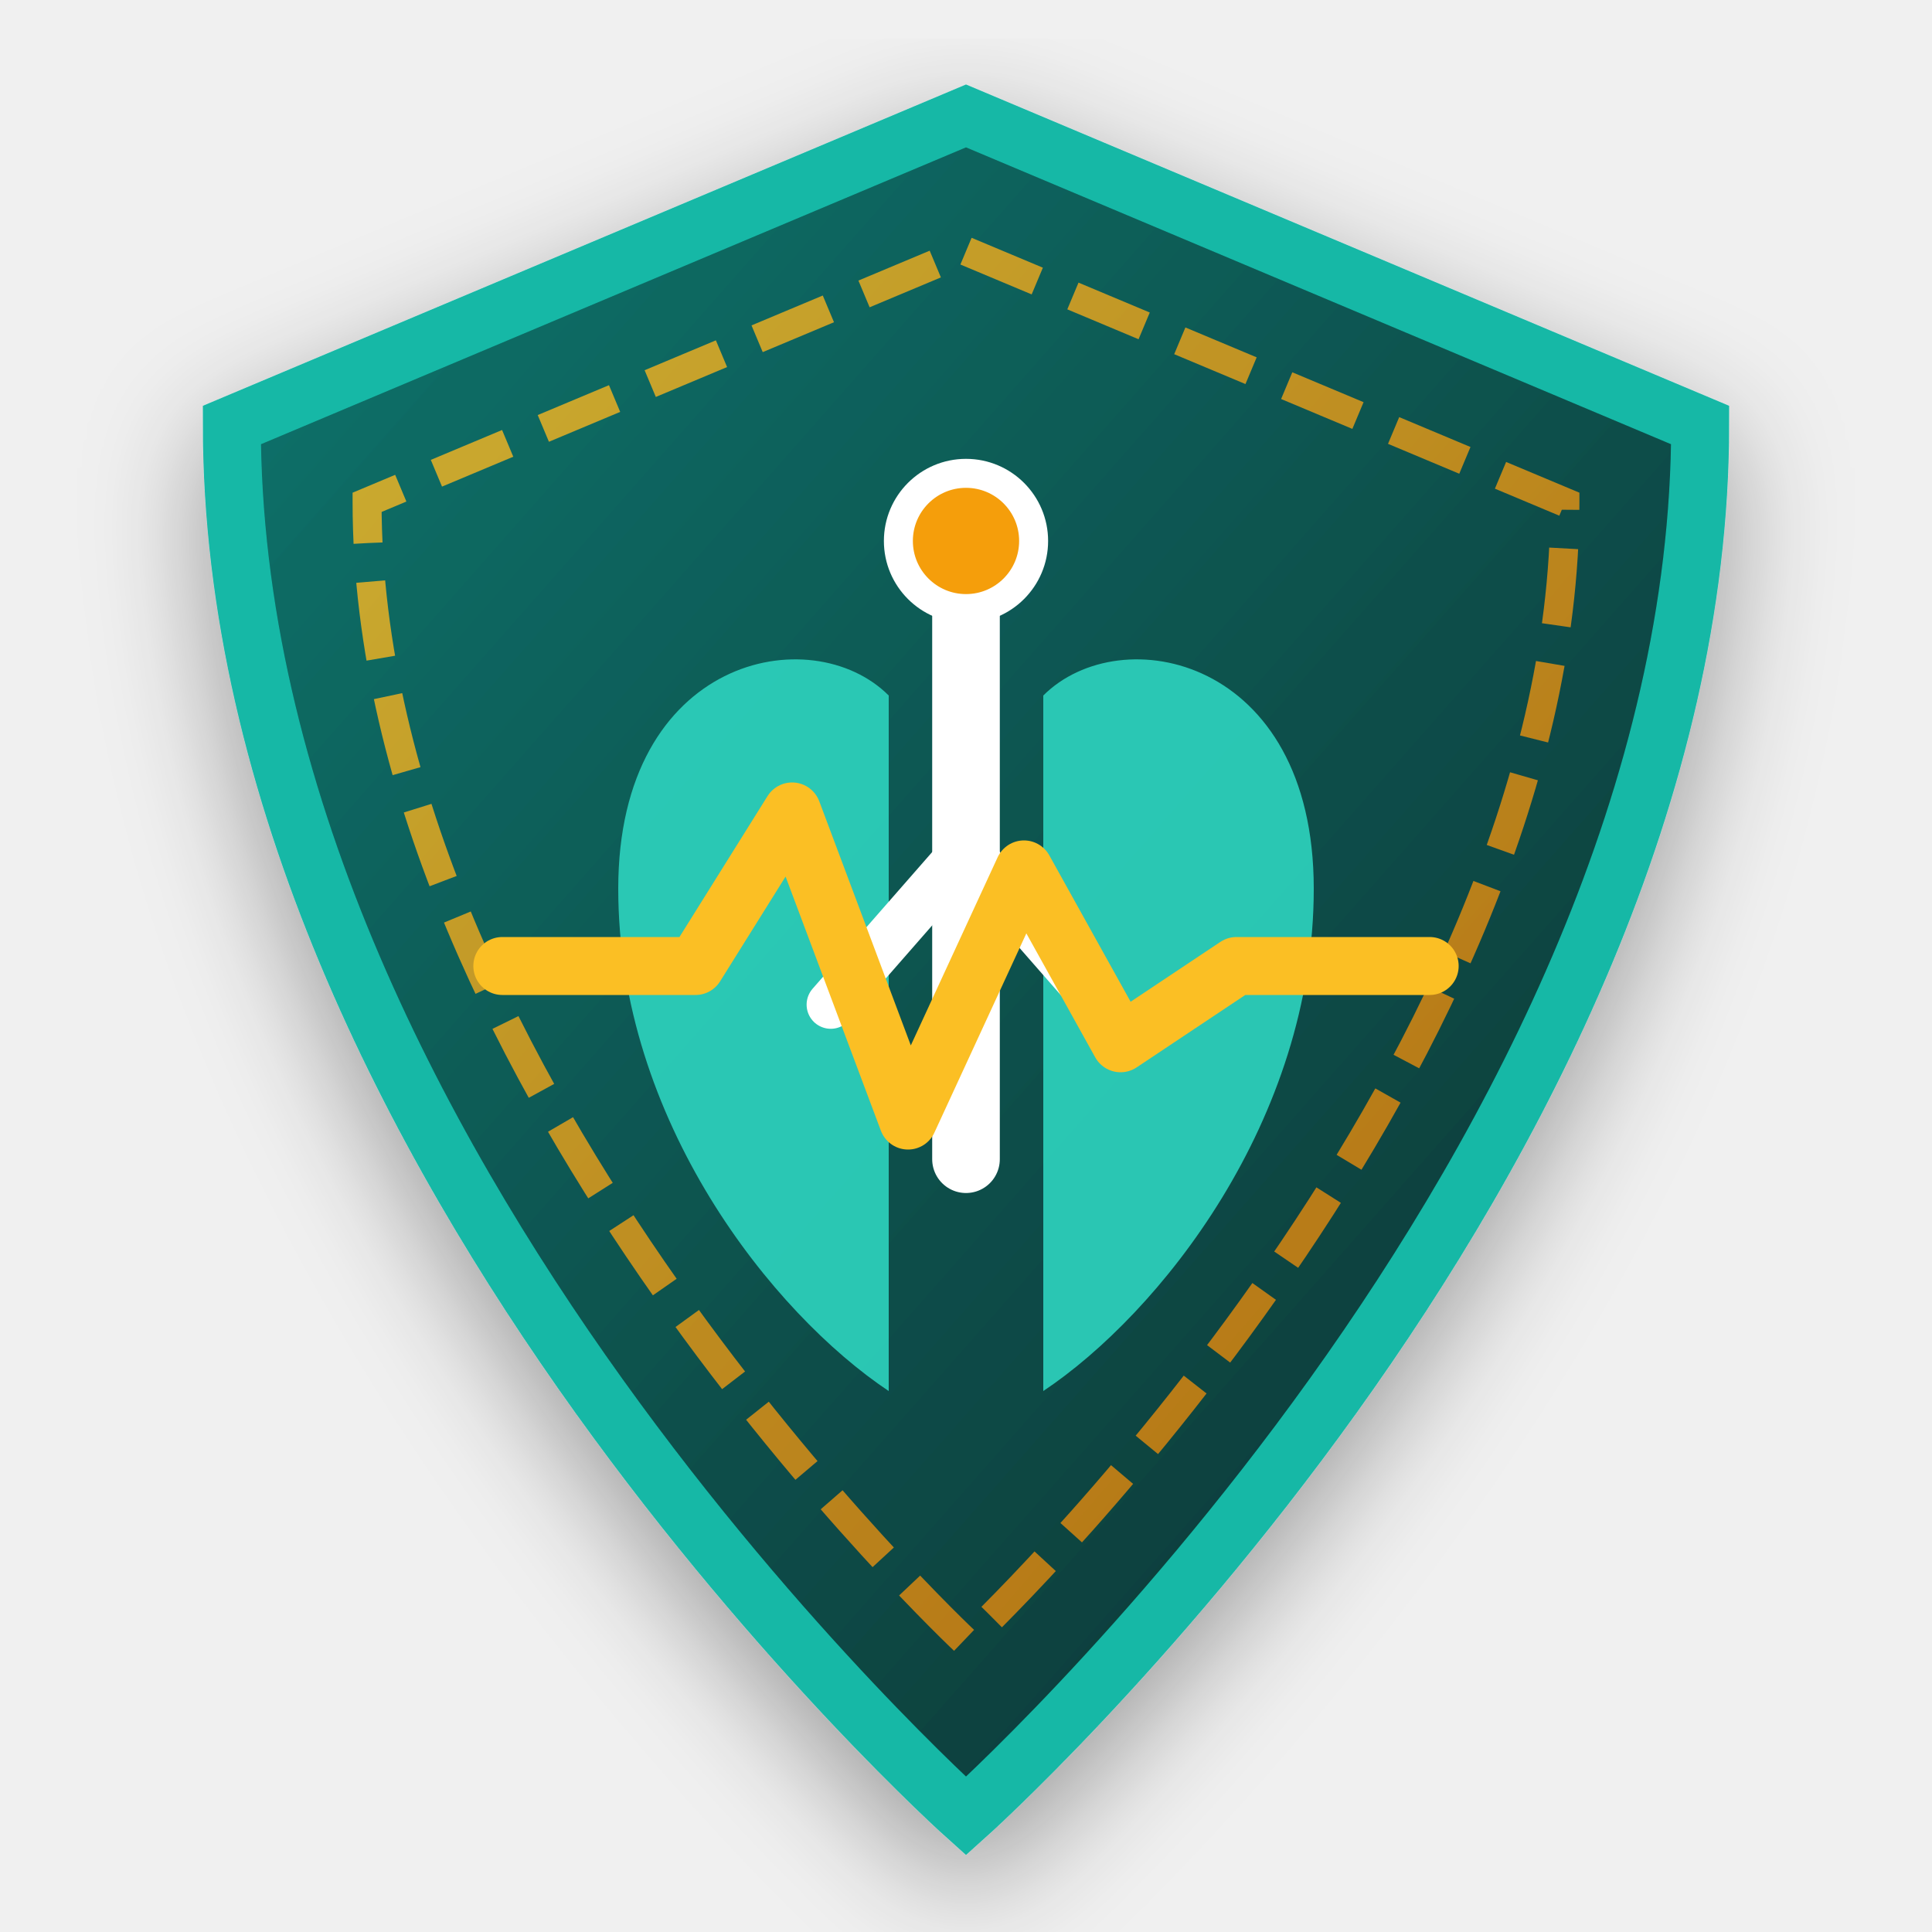
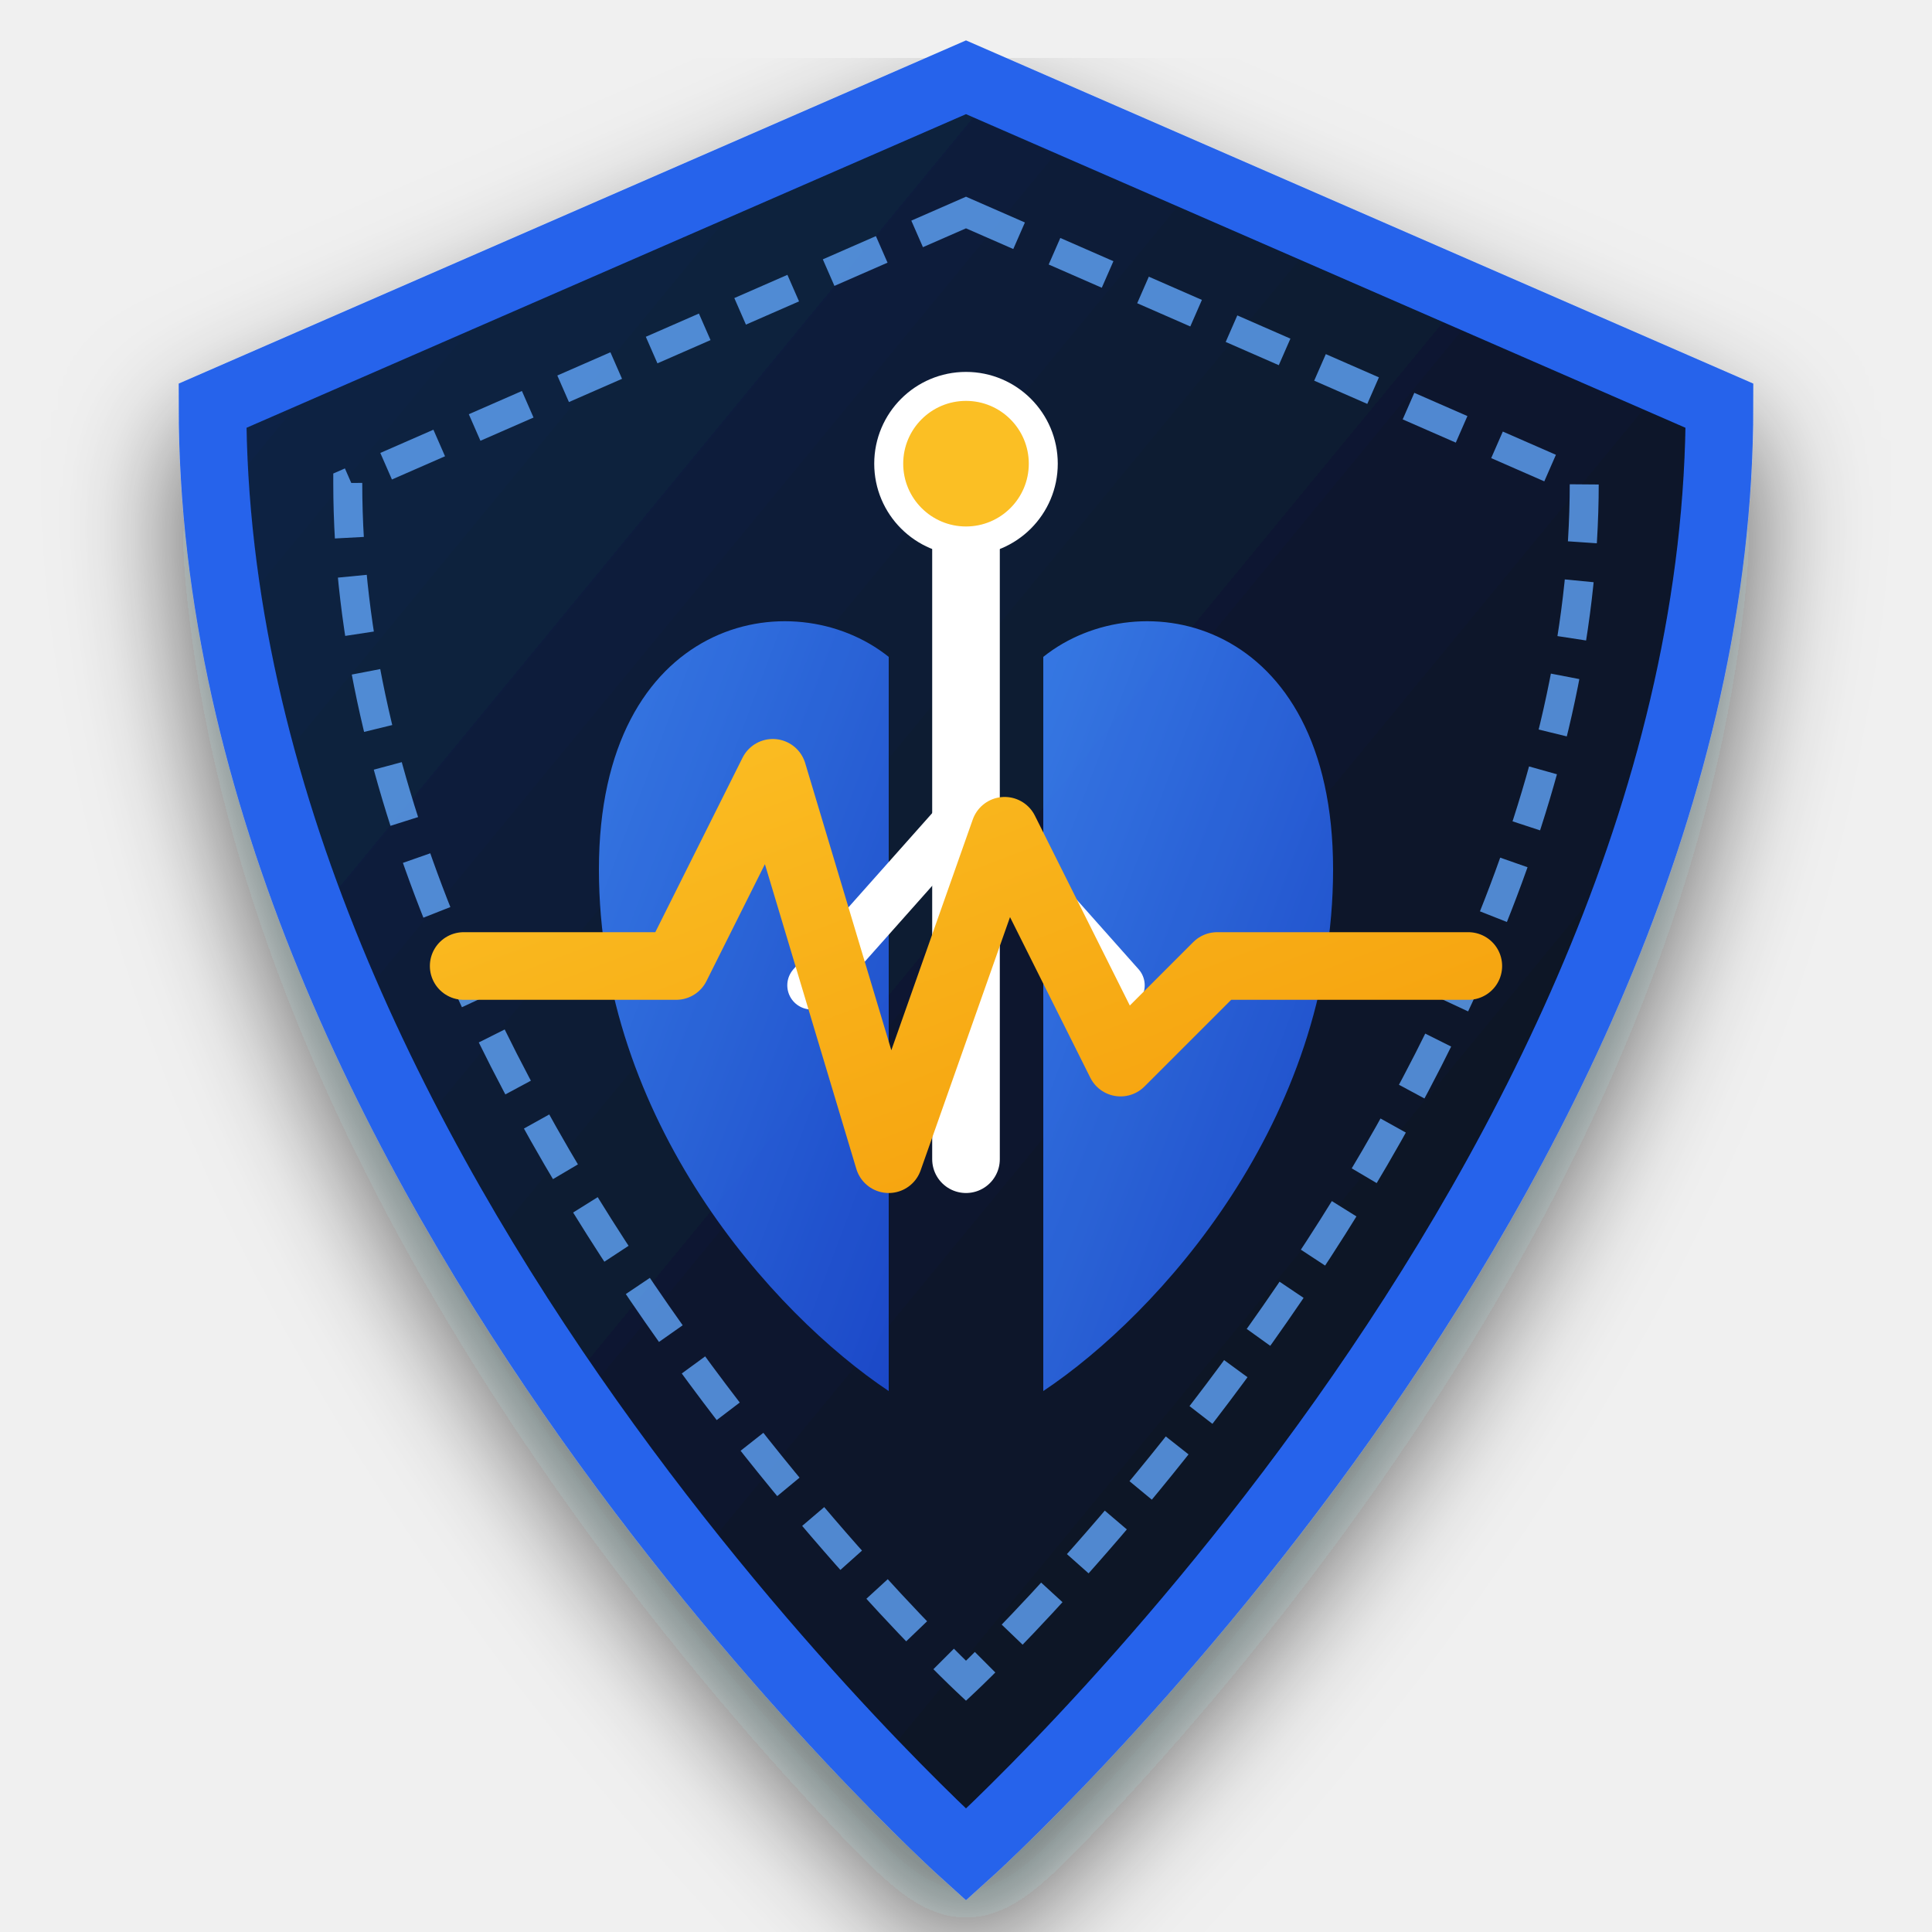
<svg xmlns="http://www.w3.org/2000/svg" viewBox="0 0 100 100" width="100%" height="100%">
  <defs>
-     <linearGradient id="shieldGrad" x1="0%" y1="0%" x2="100%" y2="100%">
-       <stop offset="0%" stop-color="#0f766e" />
-       <stop offset="100%" stop-color="#042f2e" />
+     <linearGradient id="shieldNavy" x1="0%" y1="0%" x2="100%" y2="100%">
+       <stop offset="0%" stop-color="#0f274a" />
+       <stop offset="50%" stop-color="#0a192f" />
+       <stop offset="100%" stop-color="#060f1e" />
    </linearGradient>
-     <linearGradient id="goldGrad" x1="0%" y1="0%" x2="100%" y2="100%">
+     <linearGradient id="blueGlow" x1="0%" y1="0%" x2="100%" y2="100%">
+       <stop offset="0%" stop-color="#3b82f6" />
+       <stop offset="100%" stop-color="#1d4ed8" />
+     </linearGradient>
+     <linearGradient id="vitalityGold" x1="0%" y1="0%" x2="100%" y2="100%">
      <stop offset="0%" stop-color="#fbbf24" />
-       <stop offset="100%" stop-color="#d97706" />
+       <stop offset="100%" stop-color="#f59e0b" />
    </linearGradient>
-     <filter id="glow" x="-20%" y="-20%" width="140%" height="140%">
-       <feDropShadow dx="0" dy="2" stdDeviation="3" flood-color="#000" flood-opacity="0.35" />
+     <filter id="navyShadow" x="-20%" y="-20%" width="140%" height="140%">
+       <feDropShadow dx="0" dy="3" stdDeviation="3" flood-color="#030812" flood-opacity="0.6" />
    </filter>
  </defs>
-   <path d="M50 6 L88 22 C88 60 50 94 50 94 C50 94 12 60 12 22 Z" fill="url(#shieldGrad)" stroke="#14b8a6" stroke-width="3" filter="url(#glow)" />
-   <path d="M50 13 L81 26 C81 56 50 85 50 85 C50 85 19 56 19 26 Z" fill="none" stroke="url(#goldGrad)" stroke-width="1.5" stroke-dasharray="4,2" opacity="0.8" />
-   <path d="M46 36 C42 32 32 34 32 46 C32 58 40 68 46 72 Z" fill="#2dd4bf" opacity="0.9" />
-   <path d="M54 36 C58 32 68 34 68 46 C68 58 60 68 54 72 Z" fill="#2dd4bf" opacity="0.9" />
-   <line x1="50" y1="28" x2="50" y2="60" stroke="#ffffff" stroke-width="3.5" stroke-linecap="round" />
-   <line x1="50" y1="44" x2="43" y2="52" stroke="#ffffff" stroke-width="2.5" stroke-linecap="round" />
-   <line x1="50" y1="44" x2="57" y2="52" stroke="#ffffff" stroke-width="2.5" stroke-linecap="round" />
-   <path d="M26 50 L36 50 L41 42 L47 58 L53 45 L58 54 L64 50 L74 50" fill="none" stroke="#fbbf24" stroke-width="3" stroke-linecap="round" stroke-linejoin="round" />
-   <circle cx="50" cy="28" r="3.5" fill="#f59e0b" stroke="#ffffff" stroke-width="1.5" />
+   <path d="M50 4 L89 21 C89 61 50 96 50 96 C50 96 11 61 11 21 Z" fill="url(#shieldNavy)" stroke="#2563eb" stroke-width="3.5" filter="url(#navyShadow)" />
+   <path d="M50 11 L82 25 C82 57 50 87 50 87 C50 87 18 57 18 25 Z" fill="none" stroke="#60a5fa" stroke-width="1.5" stroke-dasharray="3,2" opacity="0.8" />
+   <path d="M46 34 C41 30 31 32 31 45 C31 58 40 68 46 72 Z" fill="url(#blueGlow)" opacity="0.9" />
+   <path d="M54 34 C59 30 69 32 69 45 C69 58 60 68 54 72 Z" fill="url(#blueGlow)" opacity="0.9" />
+   <line x1="50" y1="24" x2="50" y2="60" stroke="#ffffff" stroke-width="3.5" stroke-linecap="round" />
+   <line x1="50" y1="42" x2="42" y2="51" stroke="#ffffff" stroke-width="2.5" stroke-linecap="round" />
+   <line x1="50" y1="42" x2="58" y2="51" stroke="#ffffff" stroke-width="2.5" stroke-linecap="round" />
+   <path d="M24 50 L35 50 L40 40 L46 60 L52 43 L58 55 L63 50 L76 50" fill="none" stroke="url(#vitalityGold)" stroke-width="3.5" stroke-linecap="round" stroke-linejoin="round" />
+   <circle cx="50" cy="24" r="4" fill="#fbbf24" stroke="#ffffff" stroke-width="1.5" />
</svg>
